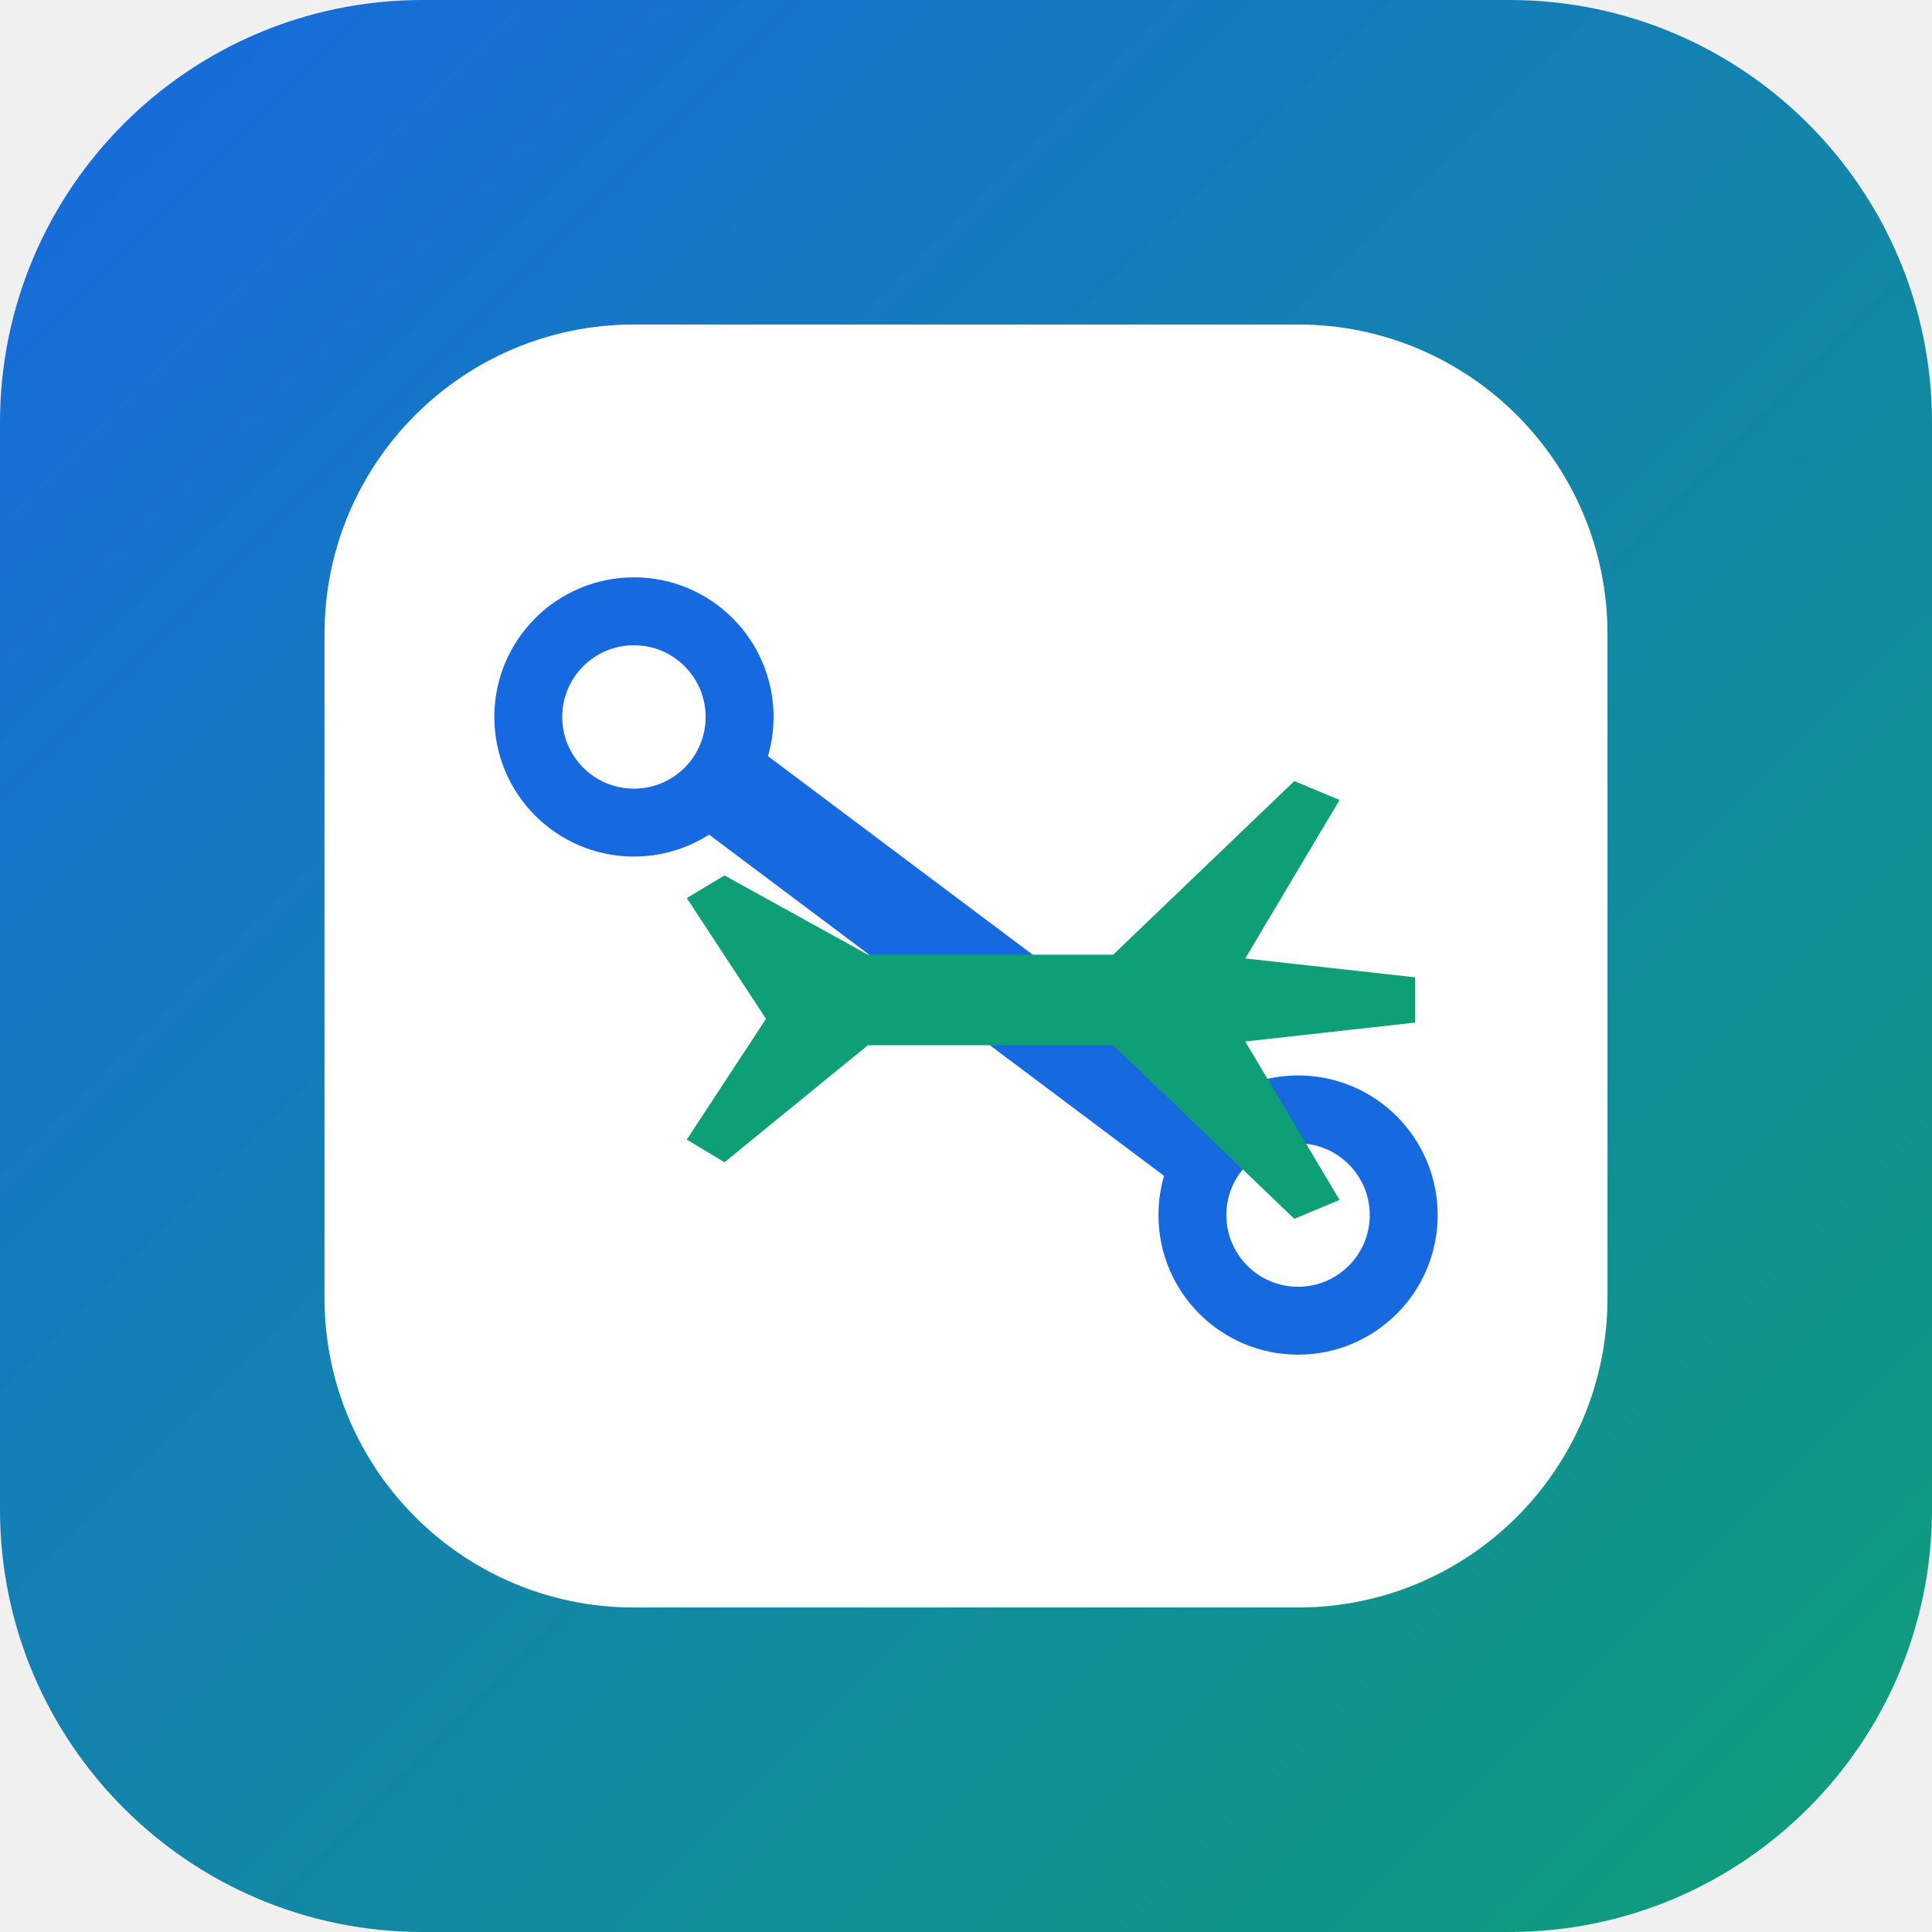
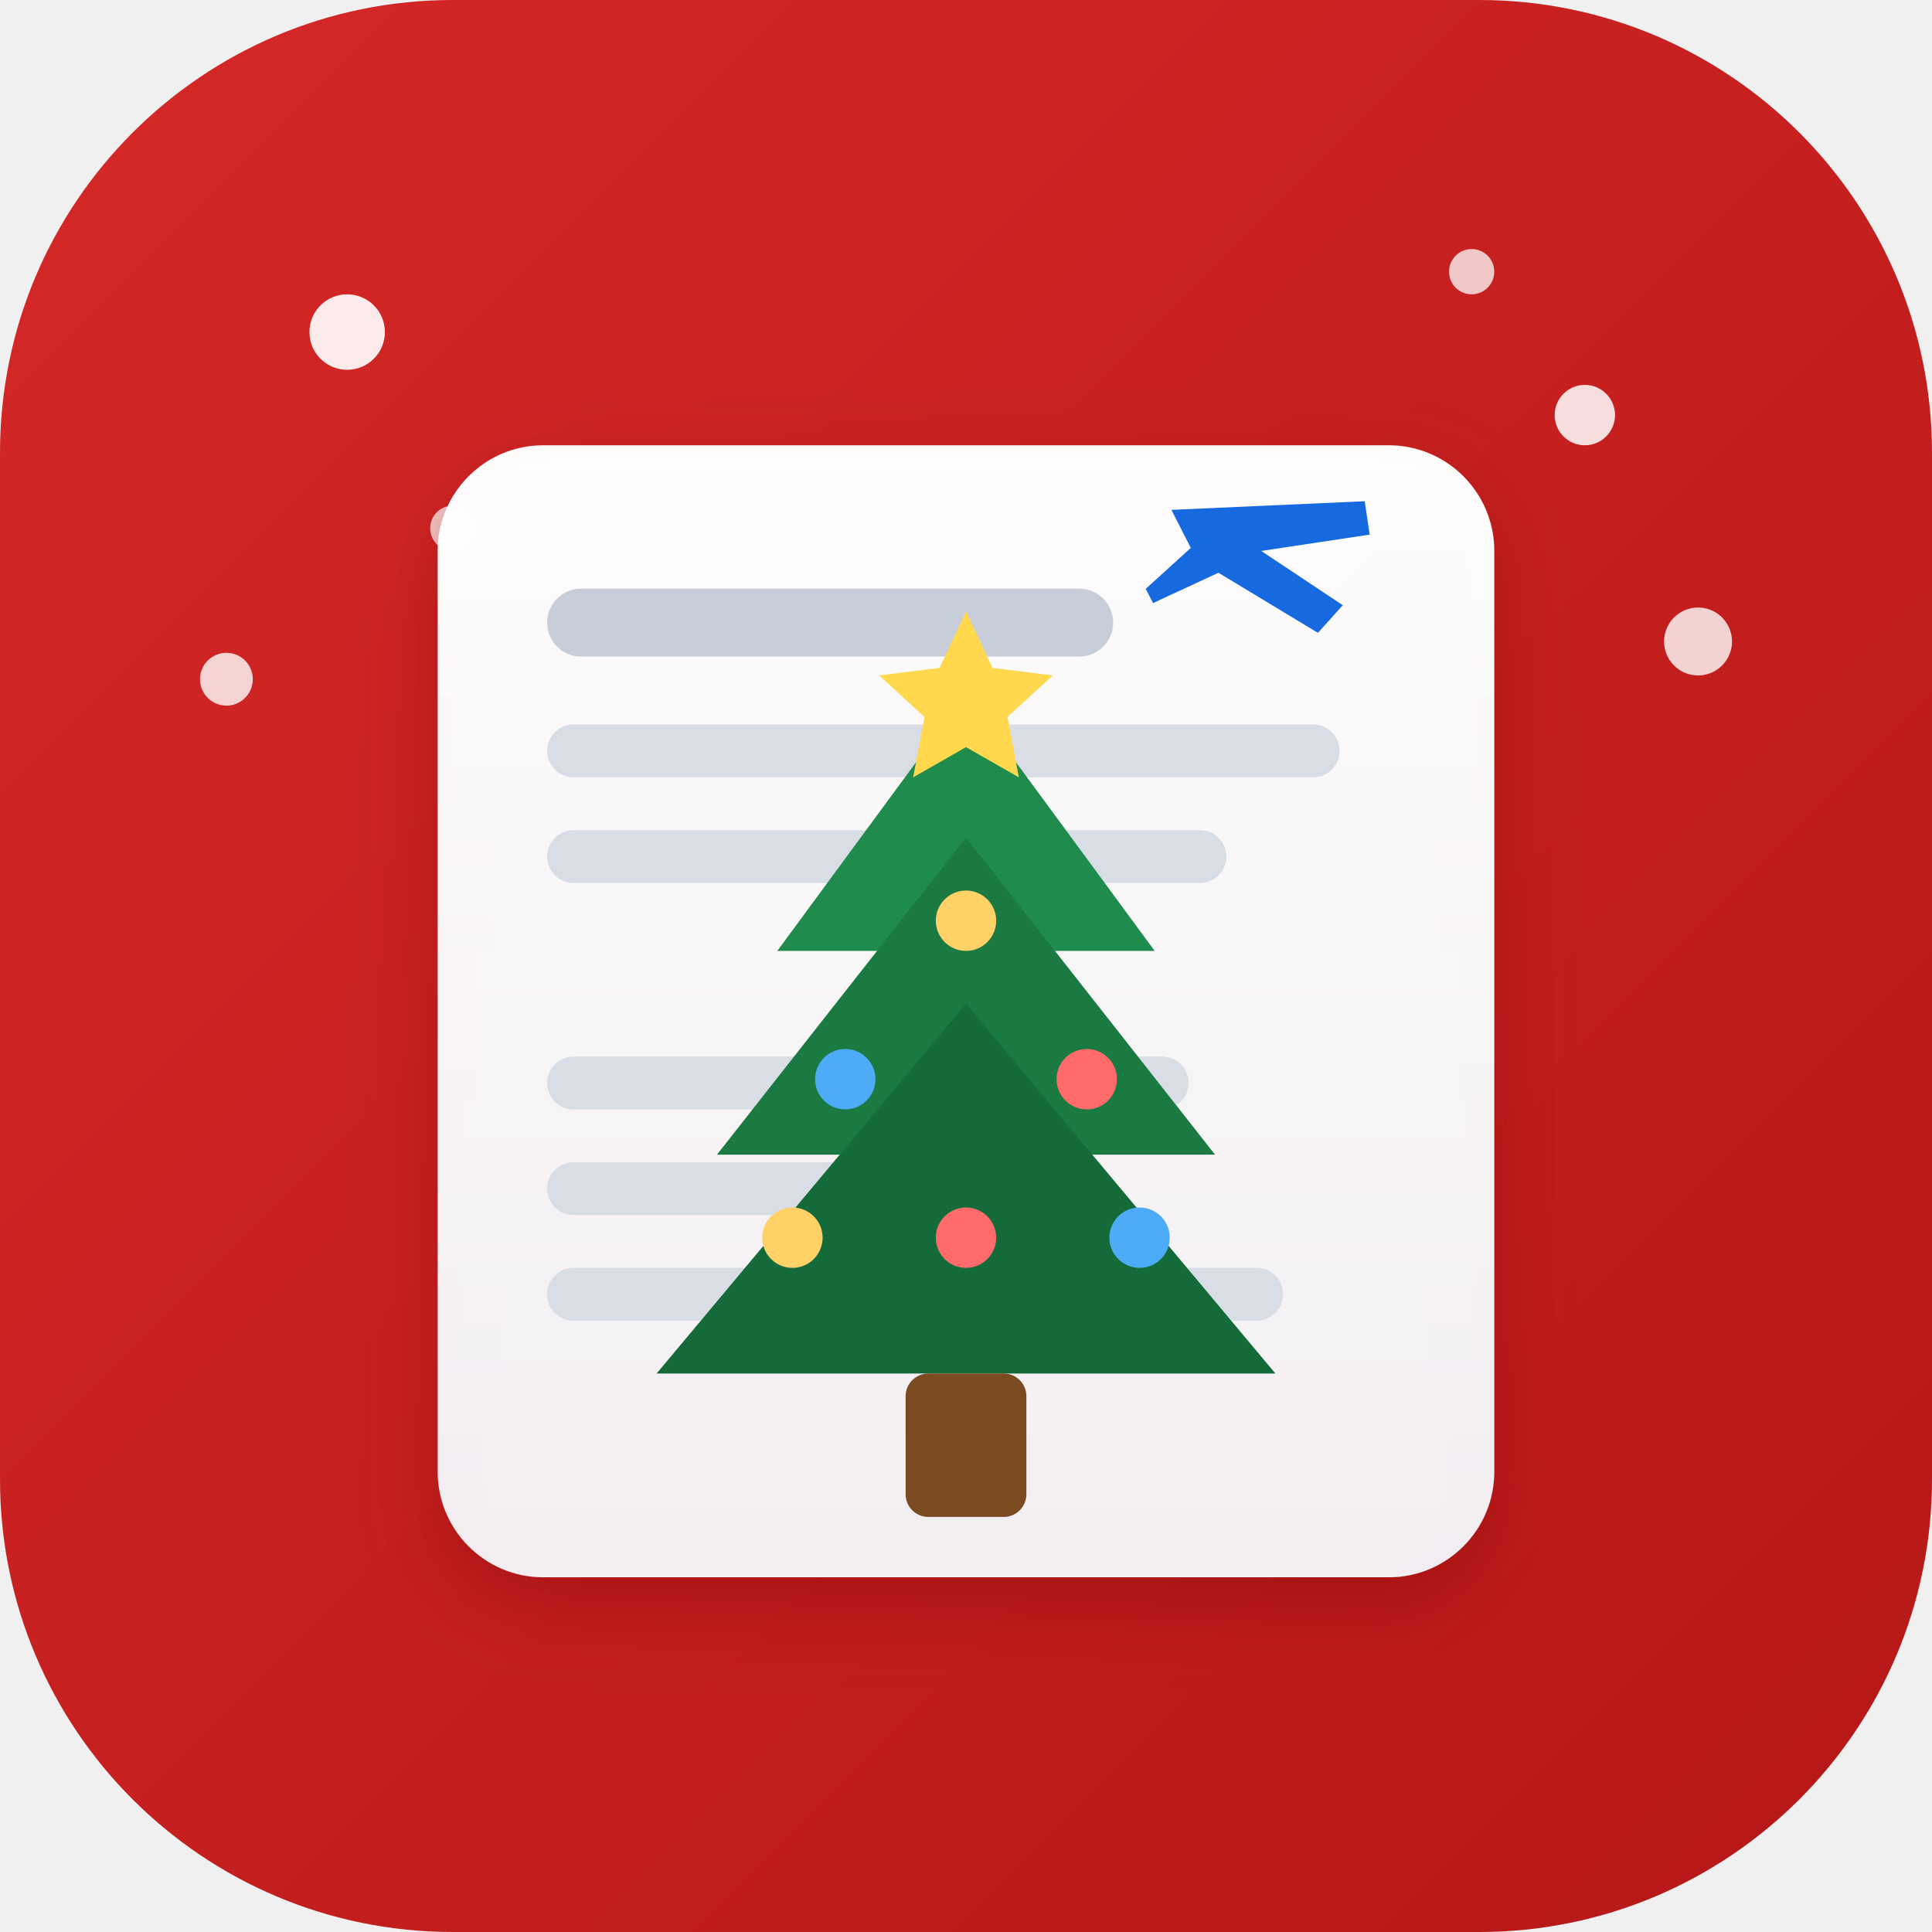
<svg xmlns="http://www.w3.org/2000/svg" viewBox="0 0 512 512">
  <defs>
-     <linearGradient id="g" x1="0" y1="0" x2="1" y2="1">
-       <stop stop-color="#1769e0" />
-       <stop offset="1" stop-color="#0f9f77" />
+     <linearGradient id="bg" x1="0" y1="0" x2="1" y2="1">
+       <stop offset="0%" stop-color="#d62828" />
+       <stop offset="100%" stop-color="#b51717" />
    </linearGradient>
+     <linearGradient id="snow" x1="0" y1="0" x2="0" y2="1">
+       <stop offset="0%" stop-color="#ffffff" stop-opacity="0.98" />
+       <stop offset="100%" stop-color="#f5f7fb" stop-opacity="0.95" />
+     </linearGradient>
+     <filter id="shadow" x="-20%" y="-20%" width="140%" height="140%">
+       <feDropShadow dx="0" dy="8" stdDeviation="10" flood-color="#7a1010" flood-opacity="0.35" />
+     </filter>
  </defs>
-   <rect width="512" height="512" rx="112" fill="url(#g)" />
-   <rect x="86" y="86" width="340" height="340" rx="82" fill="#fff" />
-   <path d="M168 190 L344 322" stroke="#1769e0" stroke-width="26" stroke-linecap="round" />
-   <circle cx="168" cy="190" r="28" fill="#fff" stroke="#1769e0" stroke-width="18" />
-   <circle cx="344" cy="322" r="28" fill="#fff" stroke="#1769e0" stroke-width="18" />
-   <path d="M230 253h65l48-46 12 5-25 42 45 5v12l-45 5 25 42-12 5-48-46h-65l-38 31-10-6 21-32-21-32 10-6z" fill="#0f9f77" />
+   <rect width="512" height="512" rx="120" fill="url(#bg)" />
+   <circle cx="92" cy="88" r="10" fill="#ffffff" opacity="0.9" />
+   <circle cx="420" cy="110" r="8" fill="#ffffff" opacity="0.85" />
+   <circle cx="390" cy="72" r="6" fill="#ffffff" opacity="0.75" />
+   <circle cx="120" cy="140" r="6" fill="#ffffff" opacity="0.75" />
+   <circle cx="450" cy="170" r="9" fill="#ffffff" opacity="0.8" />
+   <circle cx="60" cy="180" r="7" fill="#ffffff" opacity="0.8" />
+   <g filter="url(#shadow)">
+     <rect x="116" y="118" width="280" height="300" rx="28" fill="url(#snow)" />
+     <rect x="145" y="156" width="150" height="18" rx="9" fill="#c8ced9" />
+     <rect x="145" y="192" width="210" height="14" rx="7" fill="#d8dde6" />
+     <rect x="145" y="220" width="180" height="14" rx="7" fill="#d8dde6" />
+     <rect x="145" y="280" width="170" height="14" rx="7" fill="#d8dde6" />
+     <rect x="145" y="308" width="135" height="14" rx="7" fill="#d8dde6" />
+     <rect x="145" y="336" width="195" height="14" rx="7" fill="#d8dde6" />
+   </g>
+   <g transform="translate(0,8)">
+     <polygon points="256,176 206,244 306,244" fill="#1f8b4c" />
+     <polygon points="256,214 190,298 322,298" fill="#1a7a42" />
+     <polygon points="256,258 174,356 338,356" fill="#146b39" />
+     <rect x="240" y="356" width="32" height="38" rx="6" fill="#7a4a21" />
+     <circle cx="256" cy="236" r="8" fill="#ffd166" />
+     <circle cx="224" cy="278" r="8" fill="#4dabf7" />
+     <circle cx="288" cy="278" r="8" fill="#ff6b6b" />
+     <circle cx="210" cy="320" r="8" fill="#ffd166" />
+     <circle cx="256" cy="320" r="8" fill="#ff6b6b" />
+     <circle cx="302" cy="320" r="8" fill="#4dabf7" />
+     <polygon points="256,154 263,169 279,171 267,182 270,198 256,190 242,198 245,182 233,171 249,169" fill="#ffd84d" />
+   </g>
+   <g transform="translate(316,118) rotate(18)">
+     <path d="M0 18 L48 0 L52 8 L26 21 L51 28 L47 37 L17 30 L3 43 L0 40 L8 26 Z" fill="#1769e0" />
+   </g>
</svg>
